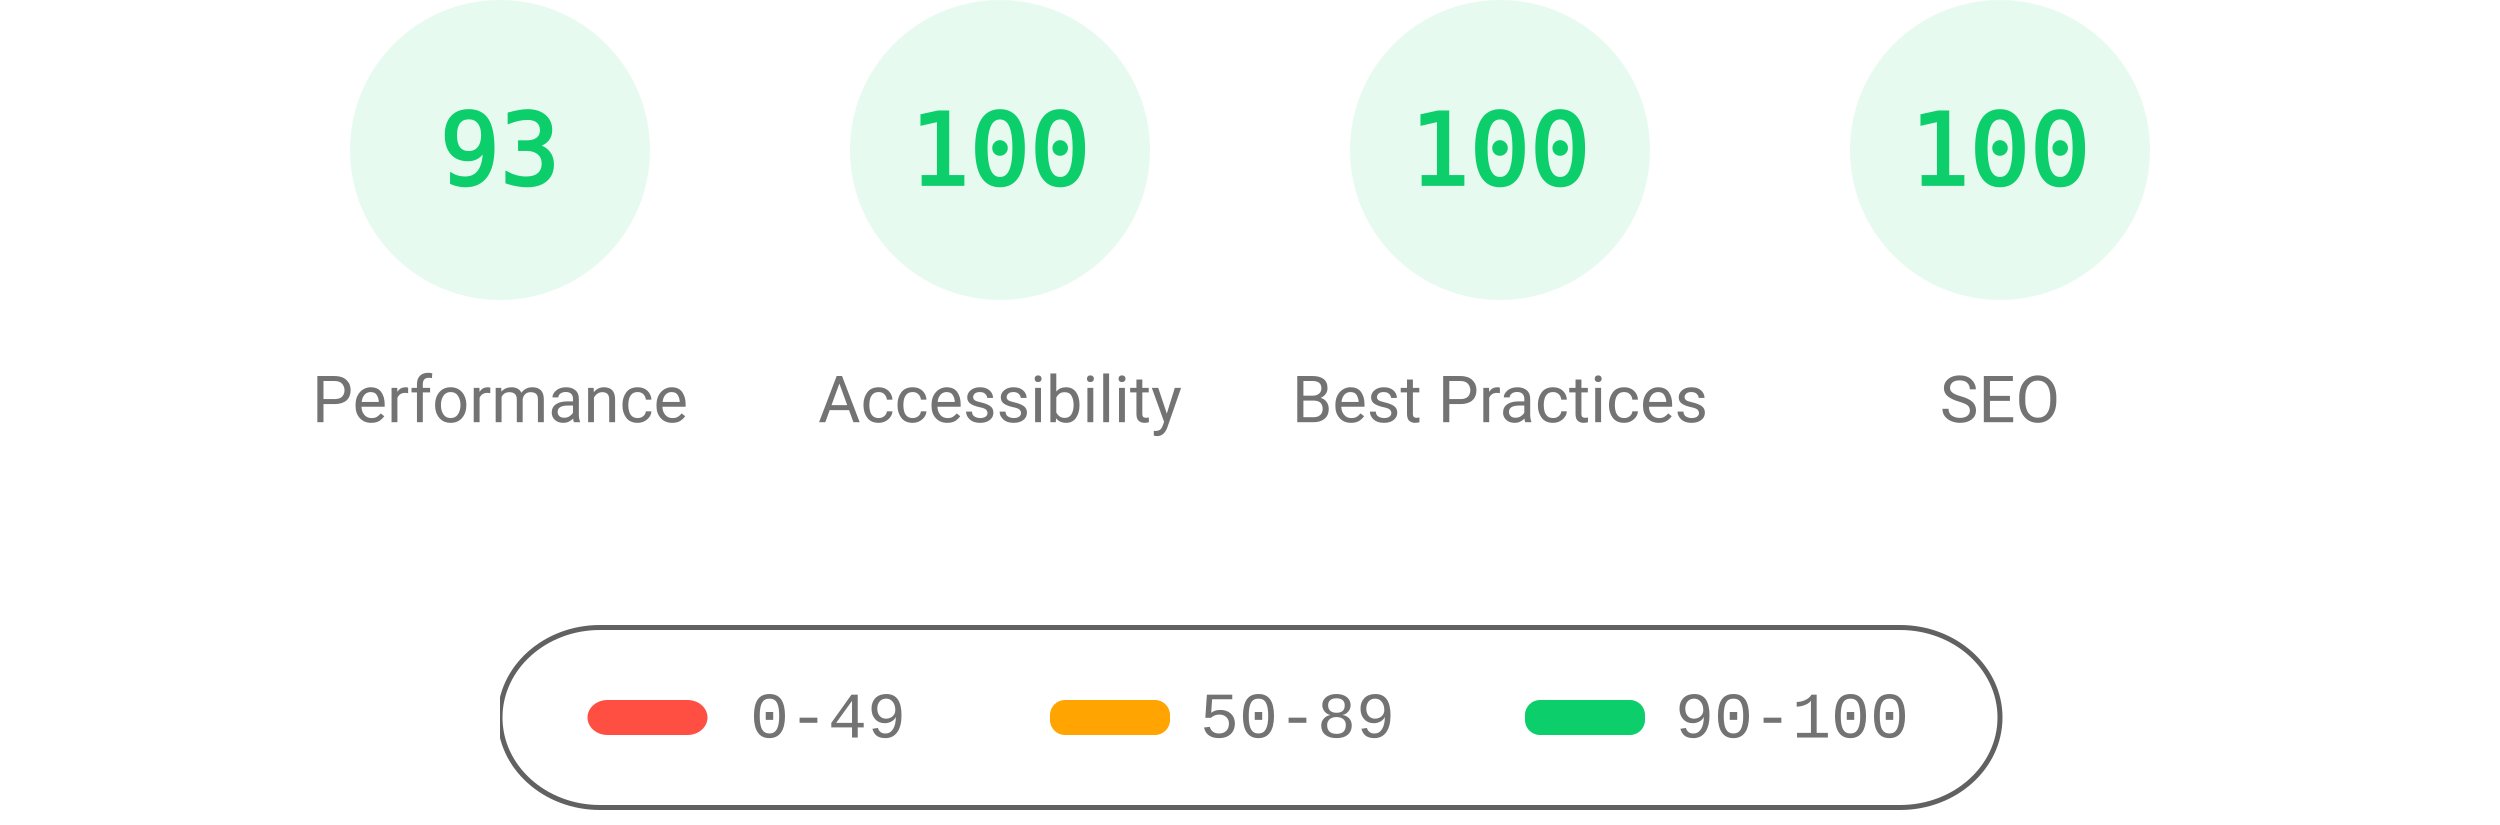
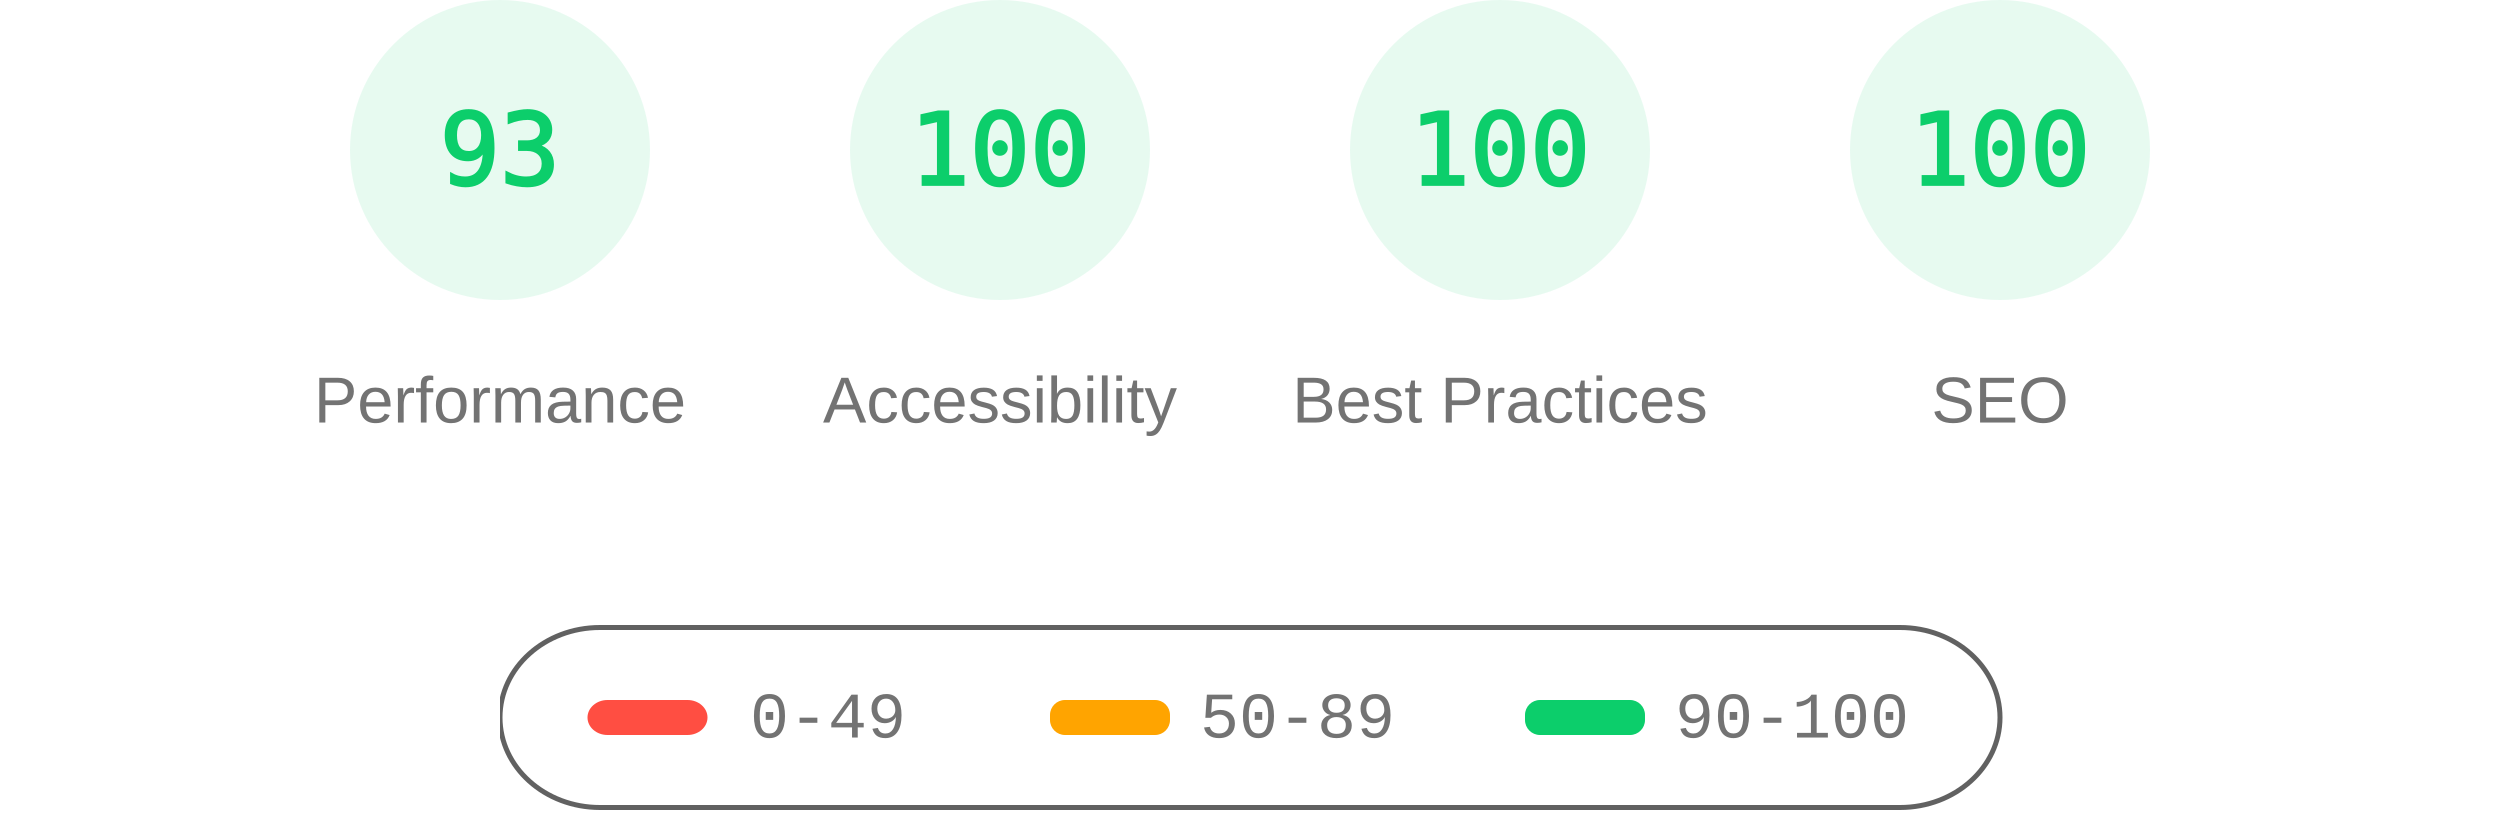
<svg xmlns="http://www.w3.org/2000/svg" class="theme--agnostic" fill="none" width="1000" height="330">
  <style>
			.gauge-base {
				opacity: 0.1
			}

			.gauge-arc {
				fill: none;
				animation-delay: 250ms;
				stroke-linecap: round;
				transform: rotate(-90deg);
				transform-origin: 100px 60px;
				animation: load-gauge 1s ease forwards
			}

			.guage-text {
				font-size: 40px;
				font-family: monospace;
				text-align: center
			}

			.guage-red {
				color: #ff4e42;
				fill: #ff4e42;
				stroke: #ff4e42
			}
			.guage-orange {
				color: #ffa400;
				fill: #ffa400;
				stroke: #ffa400
			}
			.guage-green {
				color: #0cce6b;
				fill: #0cce6b;
				stroke: #0cce6b
			}
			.theme--agnostic .guage-undefined {
				color: #5c5c5c;
				fill: #5c5c5c;
				stroke: #5c5c5c
			}
			.theme--light .guage-undefined {
				color: #1e1e1e;
				fill: #1e1e1e;
				stroke: #1e1e1e
			}
			.theme--dark .guage-undefined {
				color: #f5f5f5;
				fill: #f5f5f5;
				stroke: #f5f5f5
			}

			.guage-title {
				stroke: none;
				font-size: 26px;
				line-height: 26px;
- 				font-family: Roboto, Halvetica, Arial, sans-serif
+ 				font-family: Ubuntu, Halvetica, Arial, sans-serif
			}
			.metric.guage-title {
				font-family: 'Courier New', Courier, monospace
			}
			.theme--agnostic .guage-title {
				color: #737373;
				fill: #737373
			}
			.theme--light .guage-title {
				color: #212121;
				fill: #212121
			}
			.theme--dark .guage-title {
				color: #f5f5f5;
				fill: #f5f5f5
			}

			@keyframes load-gauge {
				from {
					stroke-dasharray: 0 352.858
				}
			}
			.lh-gauge--pwa__disc {
				fill: #e0e0e0
			}
			.lh-gauge--pwa__logo {
				position: relative;
				fill: #b0b0b0
			}
			.lh-gauge--pwa__invisible {
				display: none
			}
			.lh-gauge--pwa__visible {
				display: inline
			}
			.guage-invisible {
				display: none
			}
			.lh-gauge--pwa__logo--primary-color {
				fill: #304ffe
			}
			.theme--agnostic .lh-gauge--pwa__logo--secondary-color {
				fill: #787878
			}
			.theme--light .lh-gauge--pwa__logo--secondary-color {
				fill: #3d3d3d
			}
			.theme--dark .lh-gauge--pwa__logo--secondary-color {
				fill: #d8b6b6
			}
			.theme--light #svg_2 {
				stroke: #00000022
			}
			.theme--agnostic #svg_2 {
				stroke: #616161
			}
			.theme--light #svg_2 {
				stroke: #00000022
			}
			.theme--dark #svg_2 {
				stroke: #f5f5f566
			}
		</style>
  <svg class="guage-div guage-perf guage-green" viewBox="0 0 200 200" width="200" height="200" x="100" y="0">
    <circle class="gauge-base" r="56" cx="100" cy="60" stroke-width="8" />
    <circle class="gauge-arc guage-arc-1" r="56" cx="100" cy="60" stroke-width="8" style="stroke-dasharray: 327.228, 351.858;" />
    <text class="guage-text" x="100px" y="60px" alignment-baseline="central" dominant-baseline="central" text-anchor="middle">93</text>
    <text class="guage-title" x="100px" y="160px" alignment-baseline="central" dominant-baseline="central" text-anchor="middle">Performance</text>
  </svg>,<svg class="guage-div guage-perf guage-green" viewBox="0 0 200 200" width="200" height="200" x="300" y="0">
    <circle class="gauge-base" r="56" cx="100" cy="60" stroke-width="8" />
    <circle class="gauge-arc guage-arc-1" r="56" cx="100" cy="60" stroke-width="8" style="stroke-dasharray: 351.858, 351.858;" />
    <text class="guage-text" x="100px" y="60px" alignment-baseline="central" dominant-baseline="central" text-anchor="middle">100</text>
    <text class="guage-title" x="100px" y="160px" alignment-baseline="central" dominant-baseline="central" text-anchor="middle">Accessibility</text>
  </svg>,<svg class="guage-div guage-perf guage-green" viewBox="0 0 200 200" width="200" height="200" x="500" y="0">
    <circle class="gauge-base" r="56" cx="100" cy="60" stroke-width="8" />
    <circle class="gauge-arc guage-arc-1" r="56" cx="100" cy="60" stroke-width="8" style="stroke-dasharray: 351.858, 351.858;" />
    <text class="guage-text" x="100px" y="60px" alignment-baseline="central" dominant-baseline="central" text-anchor="middle">100</text>
    <text class="guage-title" x="100px" y="160px" alignment-baseline="central" dominant-baseline="central" text-anchor="middle">Best Practices</text>
  </svg>,<svg class="guage-div guage-perf guage-green" viewBox="0 0 200 200" width="200" height="200" x="700" y="0">
    <circle class="gauge-base" r="56" cx="100" cy="60" stroke-width="8" />
    <circle class="gauge-arc guage-arc-1" r="56" cx="100" cy="60" stroke-width="8" style="stroke-dasharray: 351.858, 351.858;" />
    <text class="guage-text" x="100px" y="60px" alignment-baseline="central" dominant-baseline="central" text-anchor="middle">100</text>
    <text class="guage-title" x="100px" y="160px" alignment-baseline="central" dominant-baseline="central" text-anchor="middle">SEO</text>
  </svg>
  <svg width="604" height="76" x="200" y="250">
    <g>
      <rect fill="none" id="canvas_background" height="80" width="604" y="-1" x="-1" />
      <g display="none" overflow="visible" y="0" x="0" height="100%" width="100%" id="canvasGrid">
        <rect fill="url(#gridpattern)" stroke-width="0" y="0" x="0" height="100%" width="100%" />
      </g>
    </g>
    <g>
      <rect fill-opacity="0" stroke-width="2" rx="40" id="svg_2" height="72" width="600" y="1" x="0" fill="#000000" />
      <rect stroke="#000" rx="8" id="svg_3" height="14" width="48" y="30" x="35" stroke-opacity="null" stroke-width="0" fill="#ff4e42" />
      <rect stroke="#000" rx="6" id="svg_4" height="14" width="48" y="30" x="220" stroke-opacity="null" stroke-width="0" fill="#ffa400" />
      <rect stroke="#000" rx="6" id="svg_5" height="14" width="48" y="30" x="410" stroke-opacity="null" stroke-width="0" fill="#0cce6b" />
      <text class="metric guage-title" xml:space="preserve" text-anchor="start" font-size="26" id="svg_6" y="45" x="100" stroke-opacity="null" stroke-width="0" stroke="#000">0-49</text>
      <text class="metric guage-title" xml:space="preserve" text-anchor="start" font-size="26" id="svg_7" y="45" x="280" stroke-opacity="null" stroke-width="0" stroke="#000">50-89</text>
      <text class="metric guage-title" xml:space="preserve" text-anchor="start" font-size="26" id="svg_8" y="45" x="470" stroke-opacity="null" stroke-width="0" stroke="#000">90-100</text>
    </g>
  </svg>
</svg>
